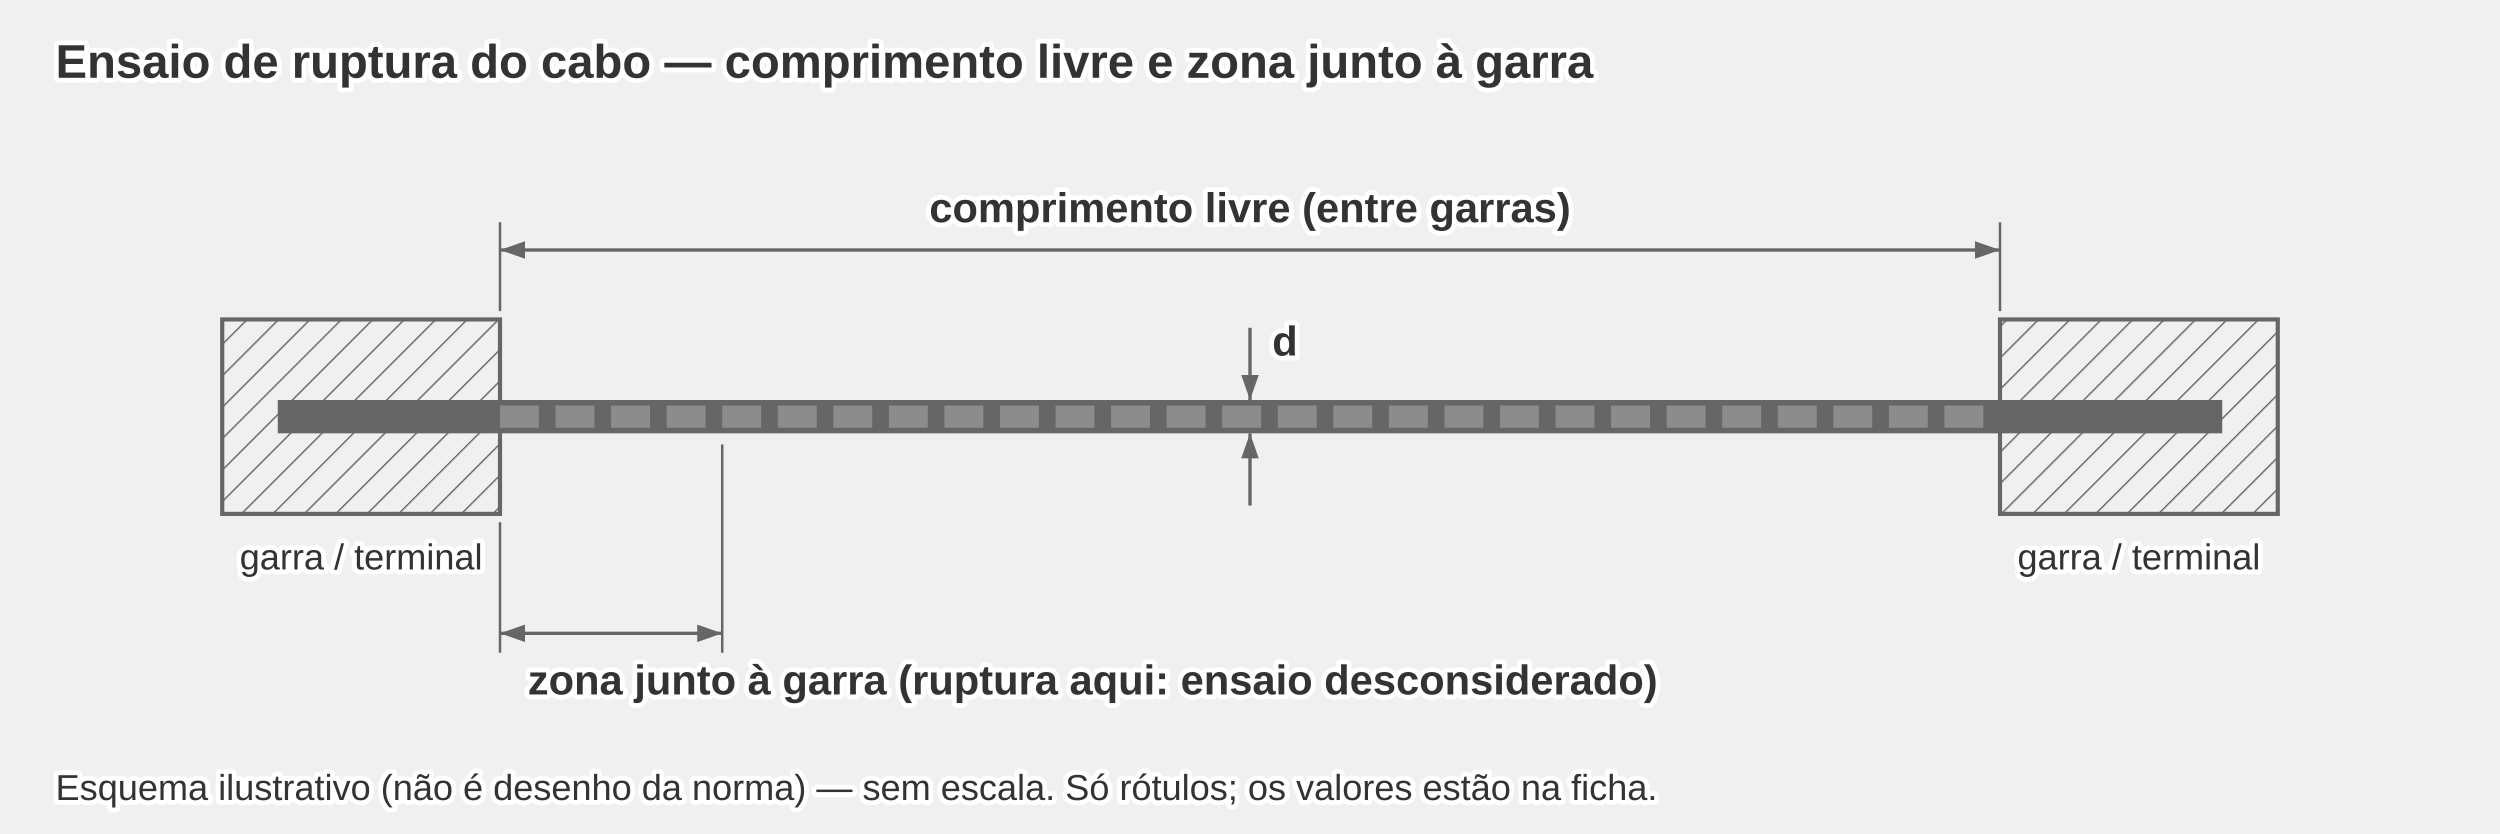
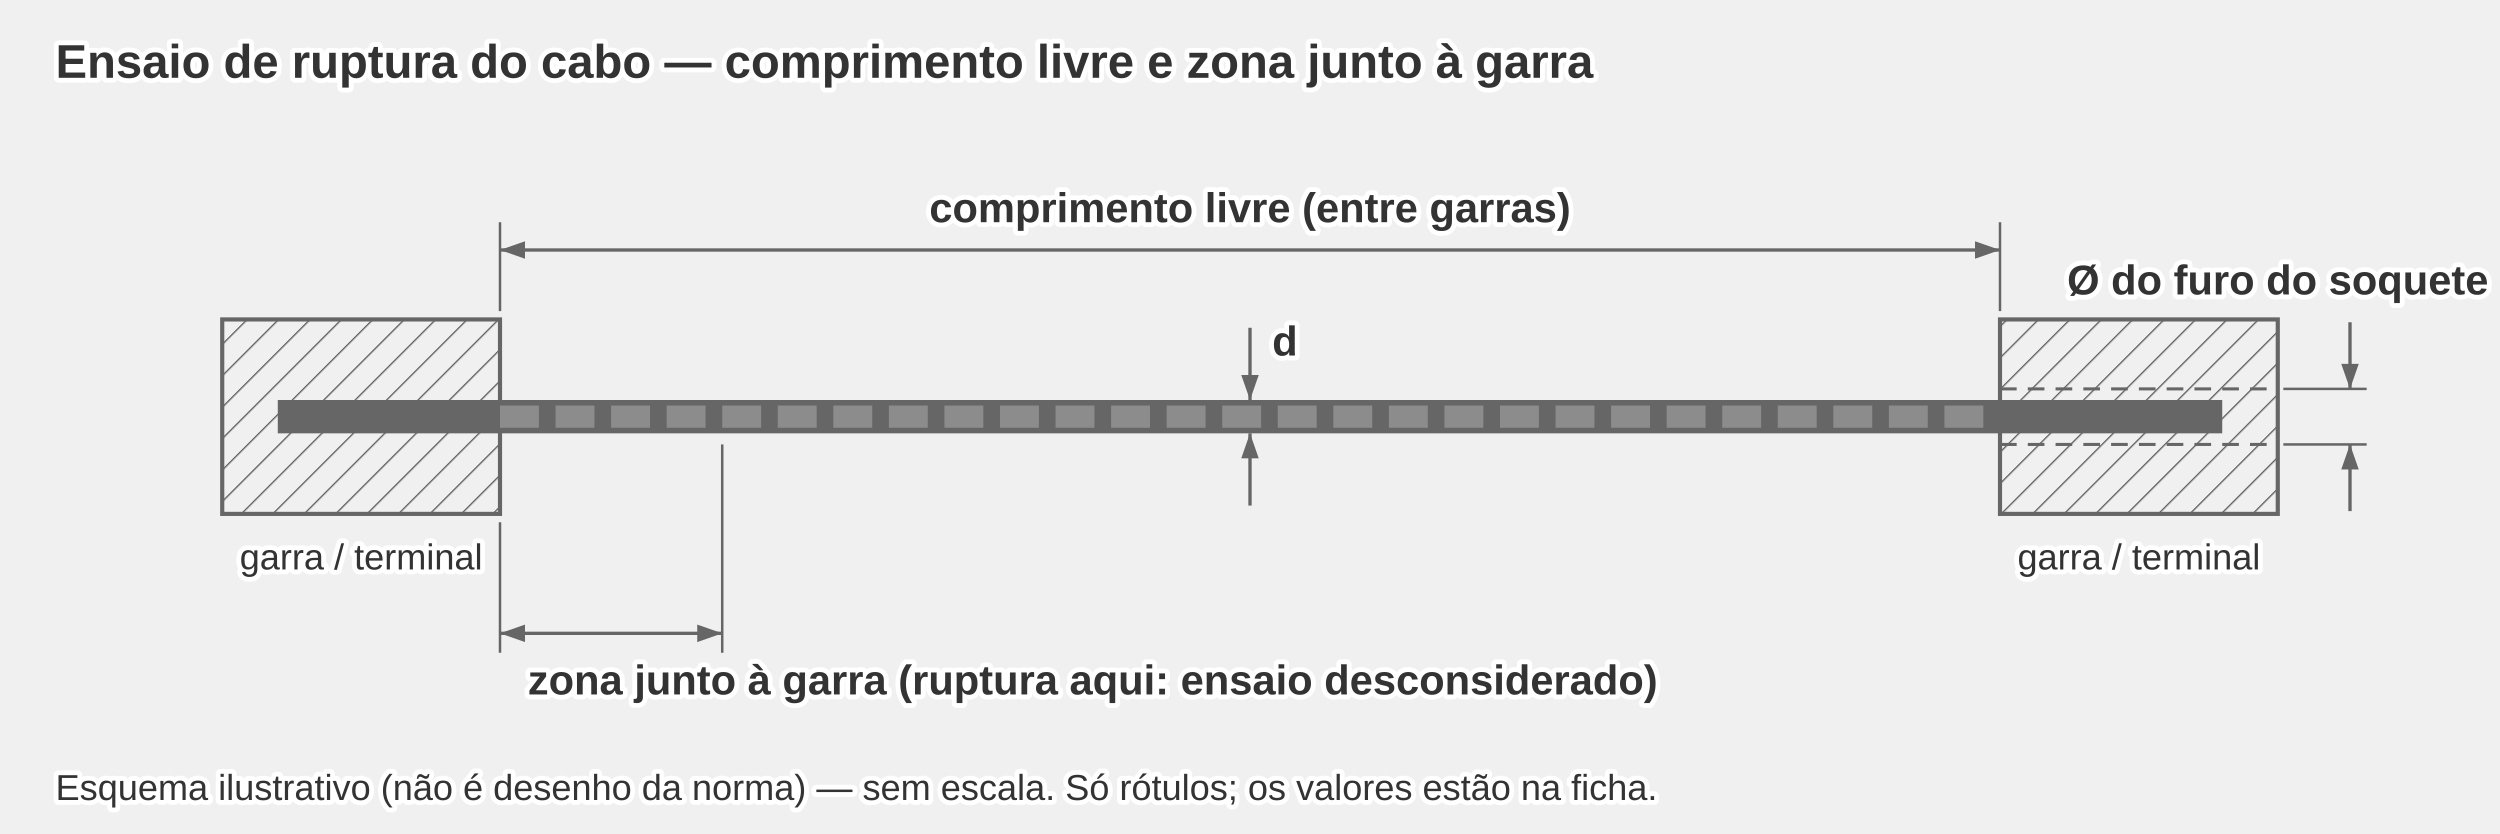
<svg xmlns="http://www.w3.org/2000/svg" viewBox="0 0 900 300" width="900" height="300" role="img" aria-label="Ensaio de ruptura do cabo — comprimento livre e zona junto à garra">
  <style>
  .g{fill:none;stroke:#666;stroke-width:2.2}
  .s{fill:#8c8c8c;fill-opacity:.35;stroke:#666;stroke-width:2}
  .sl{fill:#8c8c8c;fill-opacity:.18;stroke:#666;stroke-width:1.6}
  .r{fill:#c0392b;fill-opacity:.25;stroke:#b03a2e;stroke-width:2}
  .wd{fill:#555;fill-opacity:.55;stroke:#444;stroke-width:1.6}
  .d{fill:none;stroke:#666;stroke-width:1.2}
  .e{fill:none;stroke:#666;stroke-width:.9}
  .c{fill:none;stroke:#666;stroke-width:1.1;stroke-dasharray:12 4 2 4}
  .h{fill:none;stroke:#666;stroke-width:1.1;stroke-dasharray:6 4}
  .v{fill:none;stroke:#b03a2e;stroke-width:1.6}
  .w{fill:#fff;stroke:#666;stroke-width:2}
  text{font-family:Arial,Helvetica,sans-serif;font-size:15px;fill:#333;stroke:#fff;stroke-width:3.5px;paint-order:stroke;stroke-linejoin:round}
  .t{font-size:17px;font-weight:bold}
  .n{font-size:13px}
  .b{font-weight:bold}
  .m{text-anchor:middle}
  .en{text-anchor:end}
  .cota text{font-weight:bold}
</style>
  <defs>
    <marker id="a" viewBox="0 0 10 10" refX="10" refY="5" markerWidth="9" markerHeight="9" markerUnits="userSpaceOnUse" orient="auto-start-reverse">
      <path d="M0,1.5 L10,5 L0,8.5 z" fill="#666" />
    </marker>
    <pattern id="hach" width="8" height="8" patternUnits="userSpaceOnUse" patternTransform="rotate(45)">
      <line x1="0" y1="0" x2="0" y2="8" stroke="#666" stroke-width="1" />
    </pattern>
  </defs>
  <text class="t" x="20" y="28">Ensaio de ruptura do cabo — comprimento livre e zona junto à garra</text>
  <rect x="80" y="115" width="100" height="70" fill="url(#hach)" stroke="#666" stroke-width="1.5" />
  <rect x="720" y="115" width="100" height="70" fill="url(#hach)" stroke="#666" stroke-width="1.5" />
  <text class="n m" x="130" y="205">garra / terminal</text>
  <text class="n m" x="770" y="205">garra / terminal</text>
  <line x1="100" y1="150" x2="800" y2="150" stroke="#666" stroke-width="12" />
  <line x1="180" y1="150" x2="720" y2="150" stroke="#8c8c8c" stroke-width="8" stroke-dasharray="14 6" />
  <g id="cota-comprimento-livre" class="cota">
    <line class="e" x1="180" y1="112" x2="180" y2="80" />
    <line class="e" x1="720" y1="112" x2="720" y2="80" />
    <line class="d" x1="180" y1="90" x2="720" y2="90" marker-start="url(#a)" marker-end="url(#a)" />
    <text class="m" x="450" y="80">comprimento livre (entre garras)</text>
  </g>
  <g id="cota-zona-garra" class="cota">
    <line class="e" x1="180" y1="188" x2="180" y2="235" />
    <line class="e" x1="260" y1="160" x2="260" y2="235" />
    <line class="d" x1="180" y1="228" x2="260" y2="228" marker-start="url(#a)" marker-end="url(#a)" />
    <text x="190" y="250">zona junto à garra (ruptura aqui: ensaio desconsiderado)</text>
  </g>
+   <line class="h" x1="720" y1="140" x2="820" y2="140" />
+   <line class="h" x1="720" y1="160" x2="820" y2="160" />
+   <g id="cota-soquete" class="cota">
+     <line class="e" x1="822" y1="140" x2="852" y2="140" />
+     <line class="e" x1="822" y1="160" x2="852" y2="160" />
+     <line class="d" x1="846" y1="116" x2="846" y2="140" marker-end="url(#a)" />
+     <line class="d" x1="846" y1="184" x2="846" y2="160" marker-end="url(#a)" />
+     <text class="m" x="820" y="106">Ø do furo do soquete</text>
+   </g>
  <g id="cota-d" class="cota">
    <line class="d" x1="450" y1="118" x2="450" y2="144" marker-end="url(#a)" />
    <line class="d" x1="450" y1="182" x2="450" y2="156" marker-end="url(#a)" />
    <text x="458" y="128">d</text>
  </g>
  <text class="n" x="20" y="288">Esquema ilustrativo (não é desenho da norma) — sem escala. Só rótulos; os valores estão na ficha.</text>
</svg>
